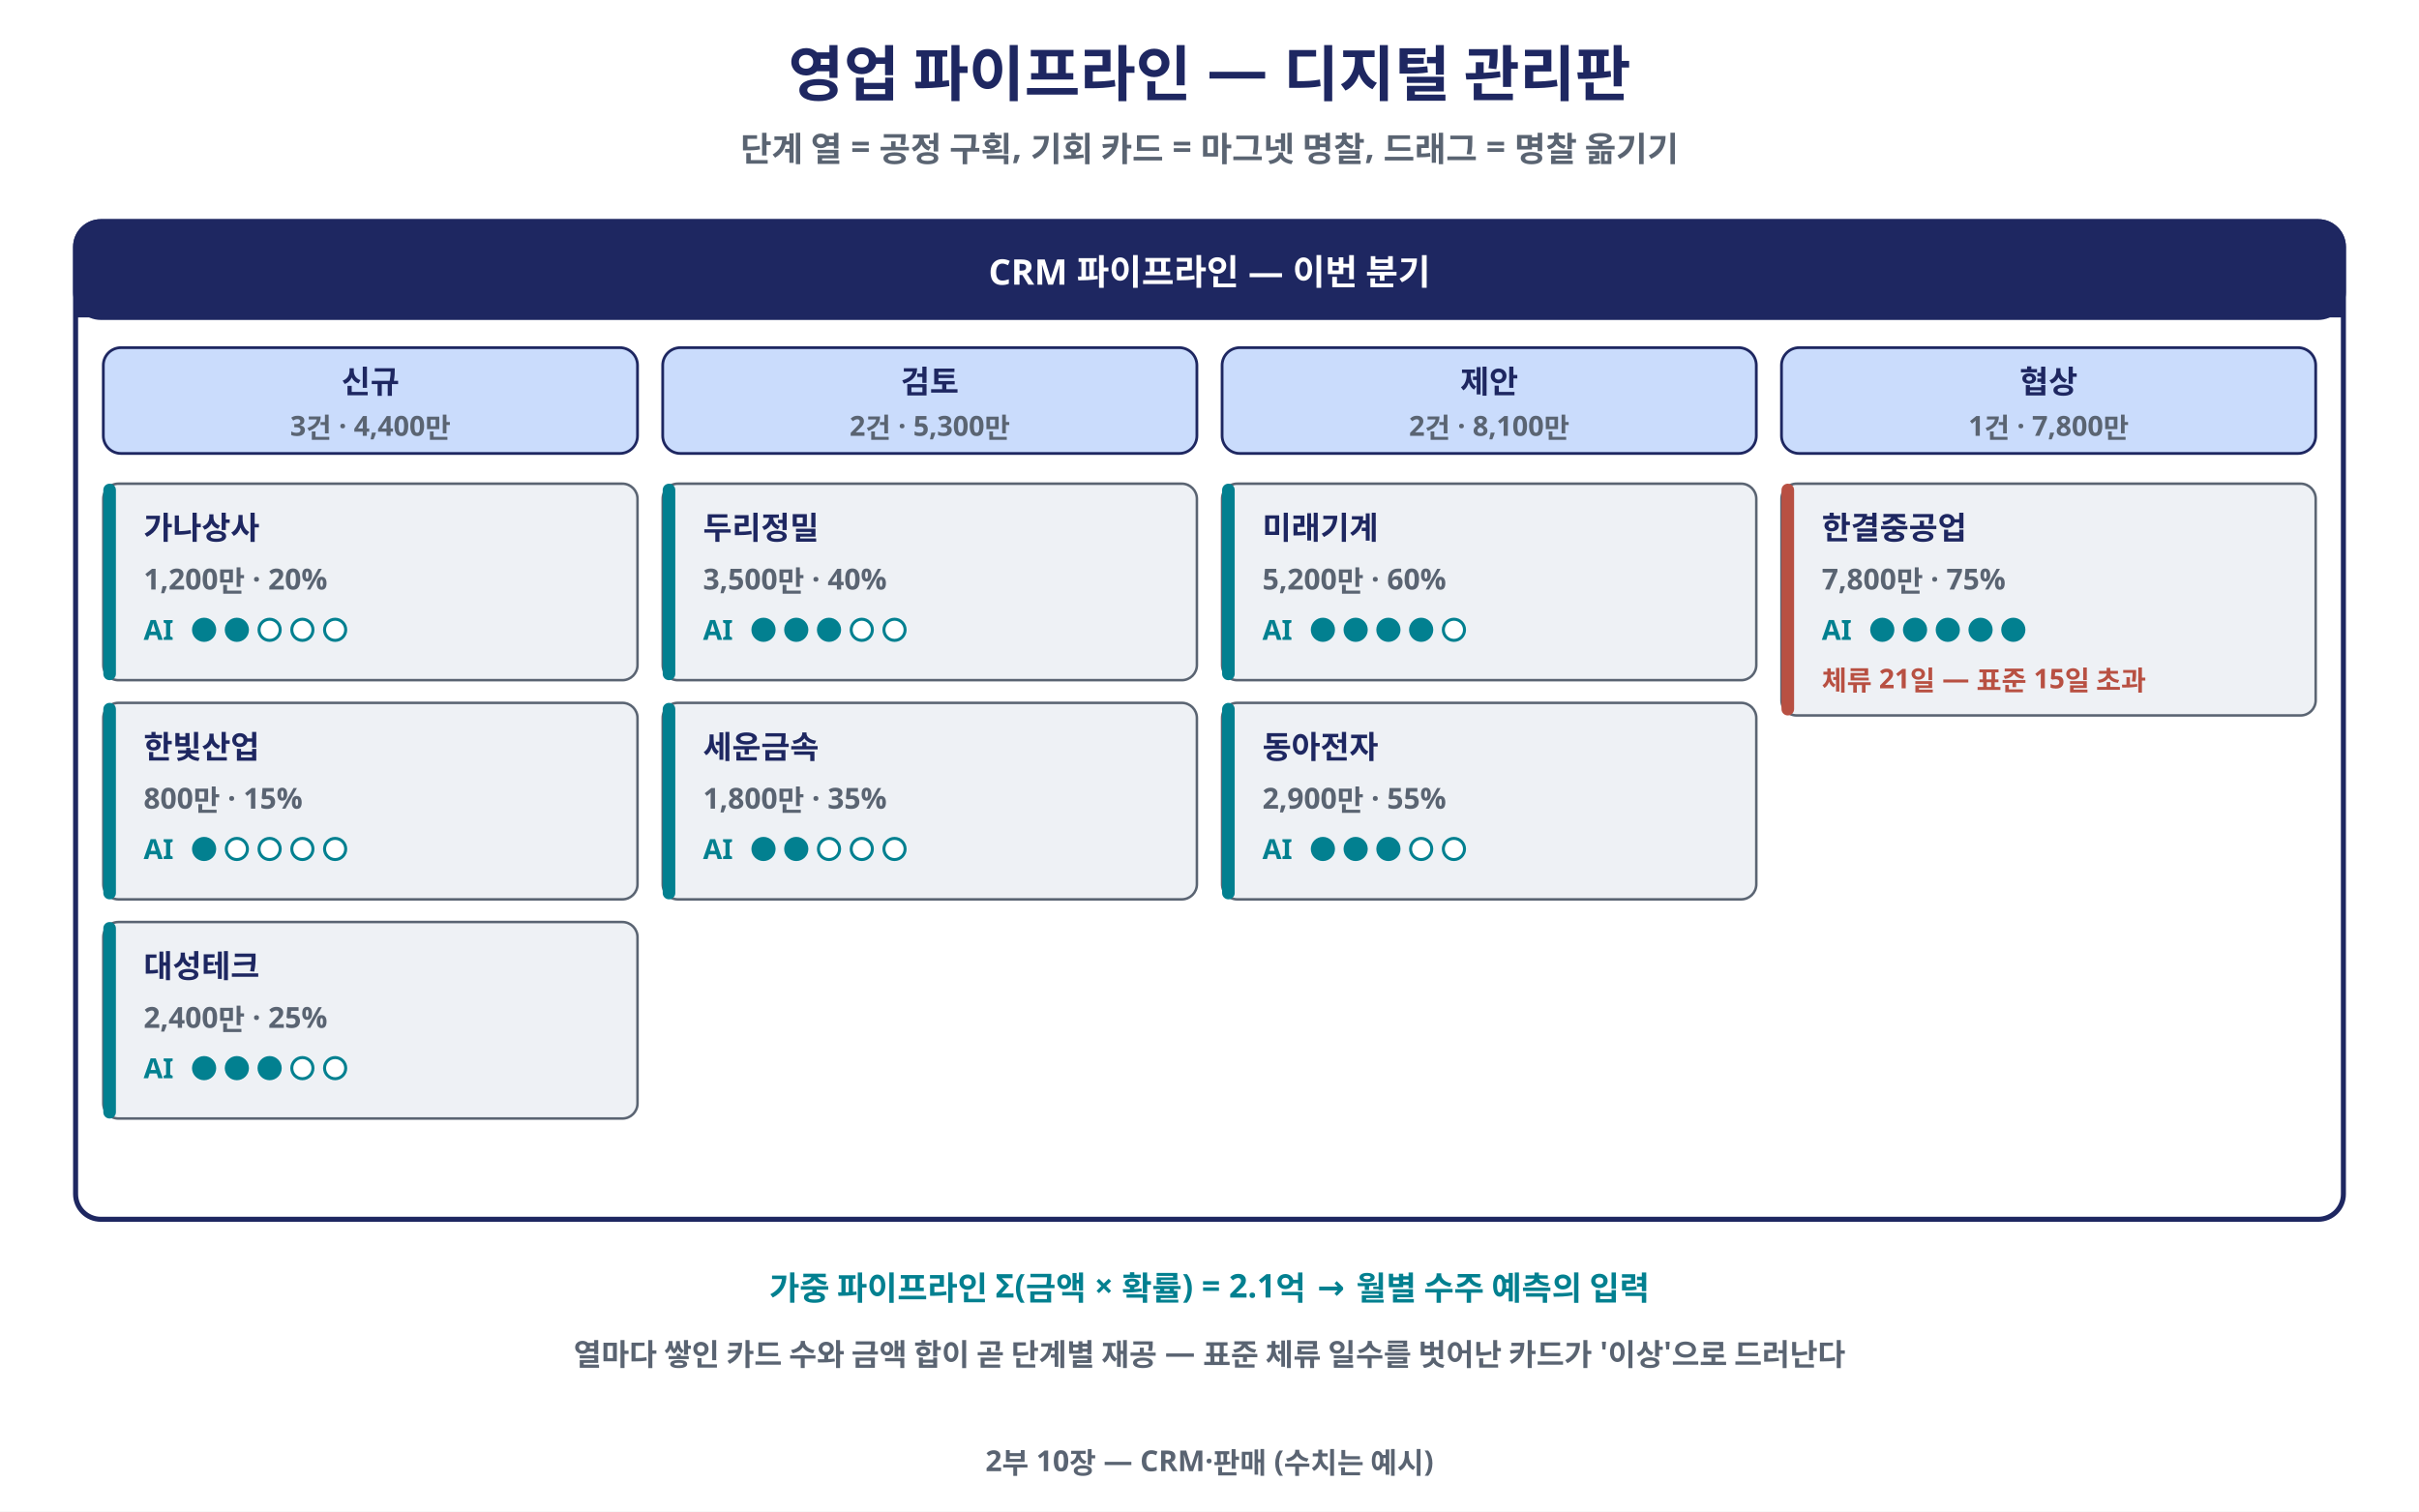
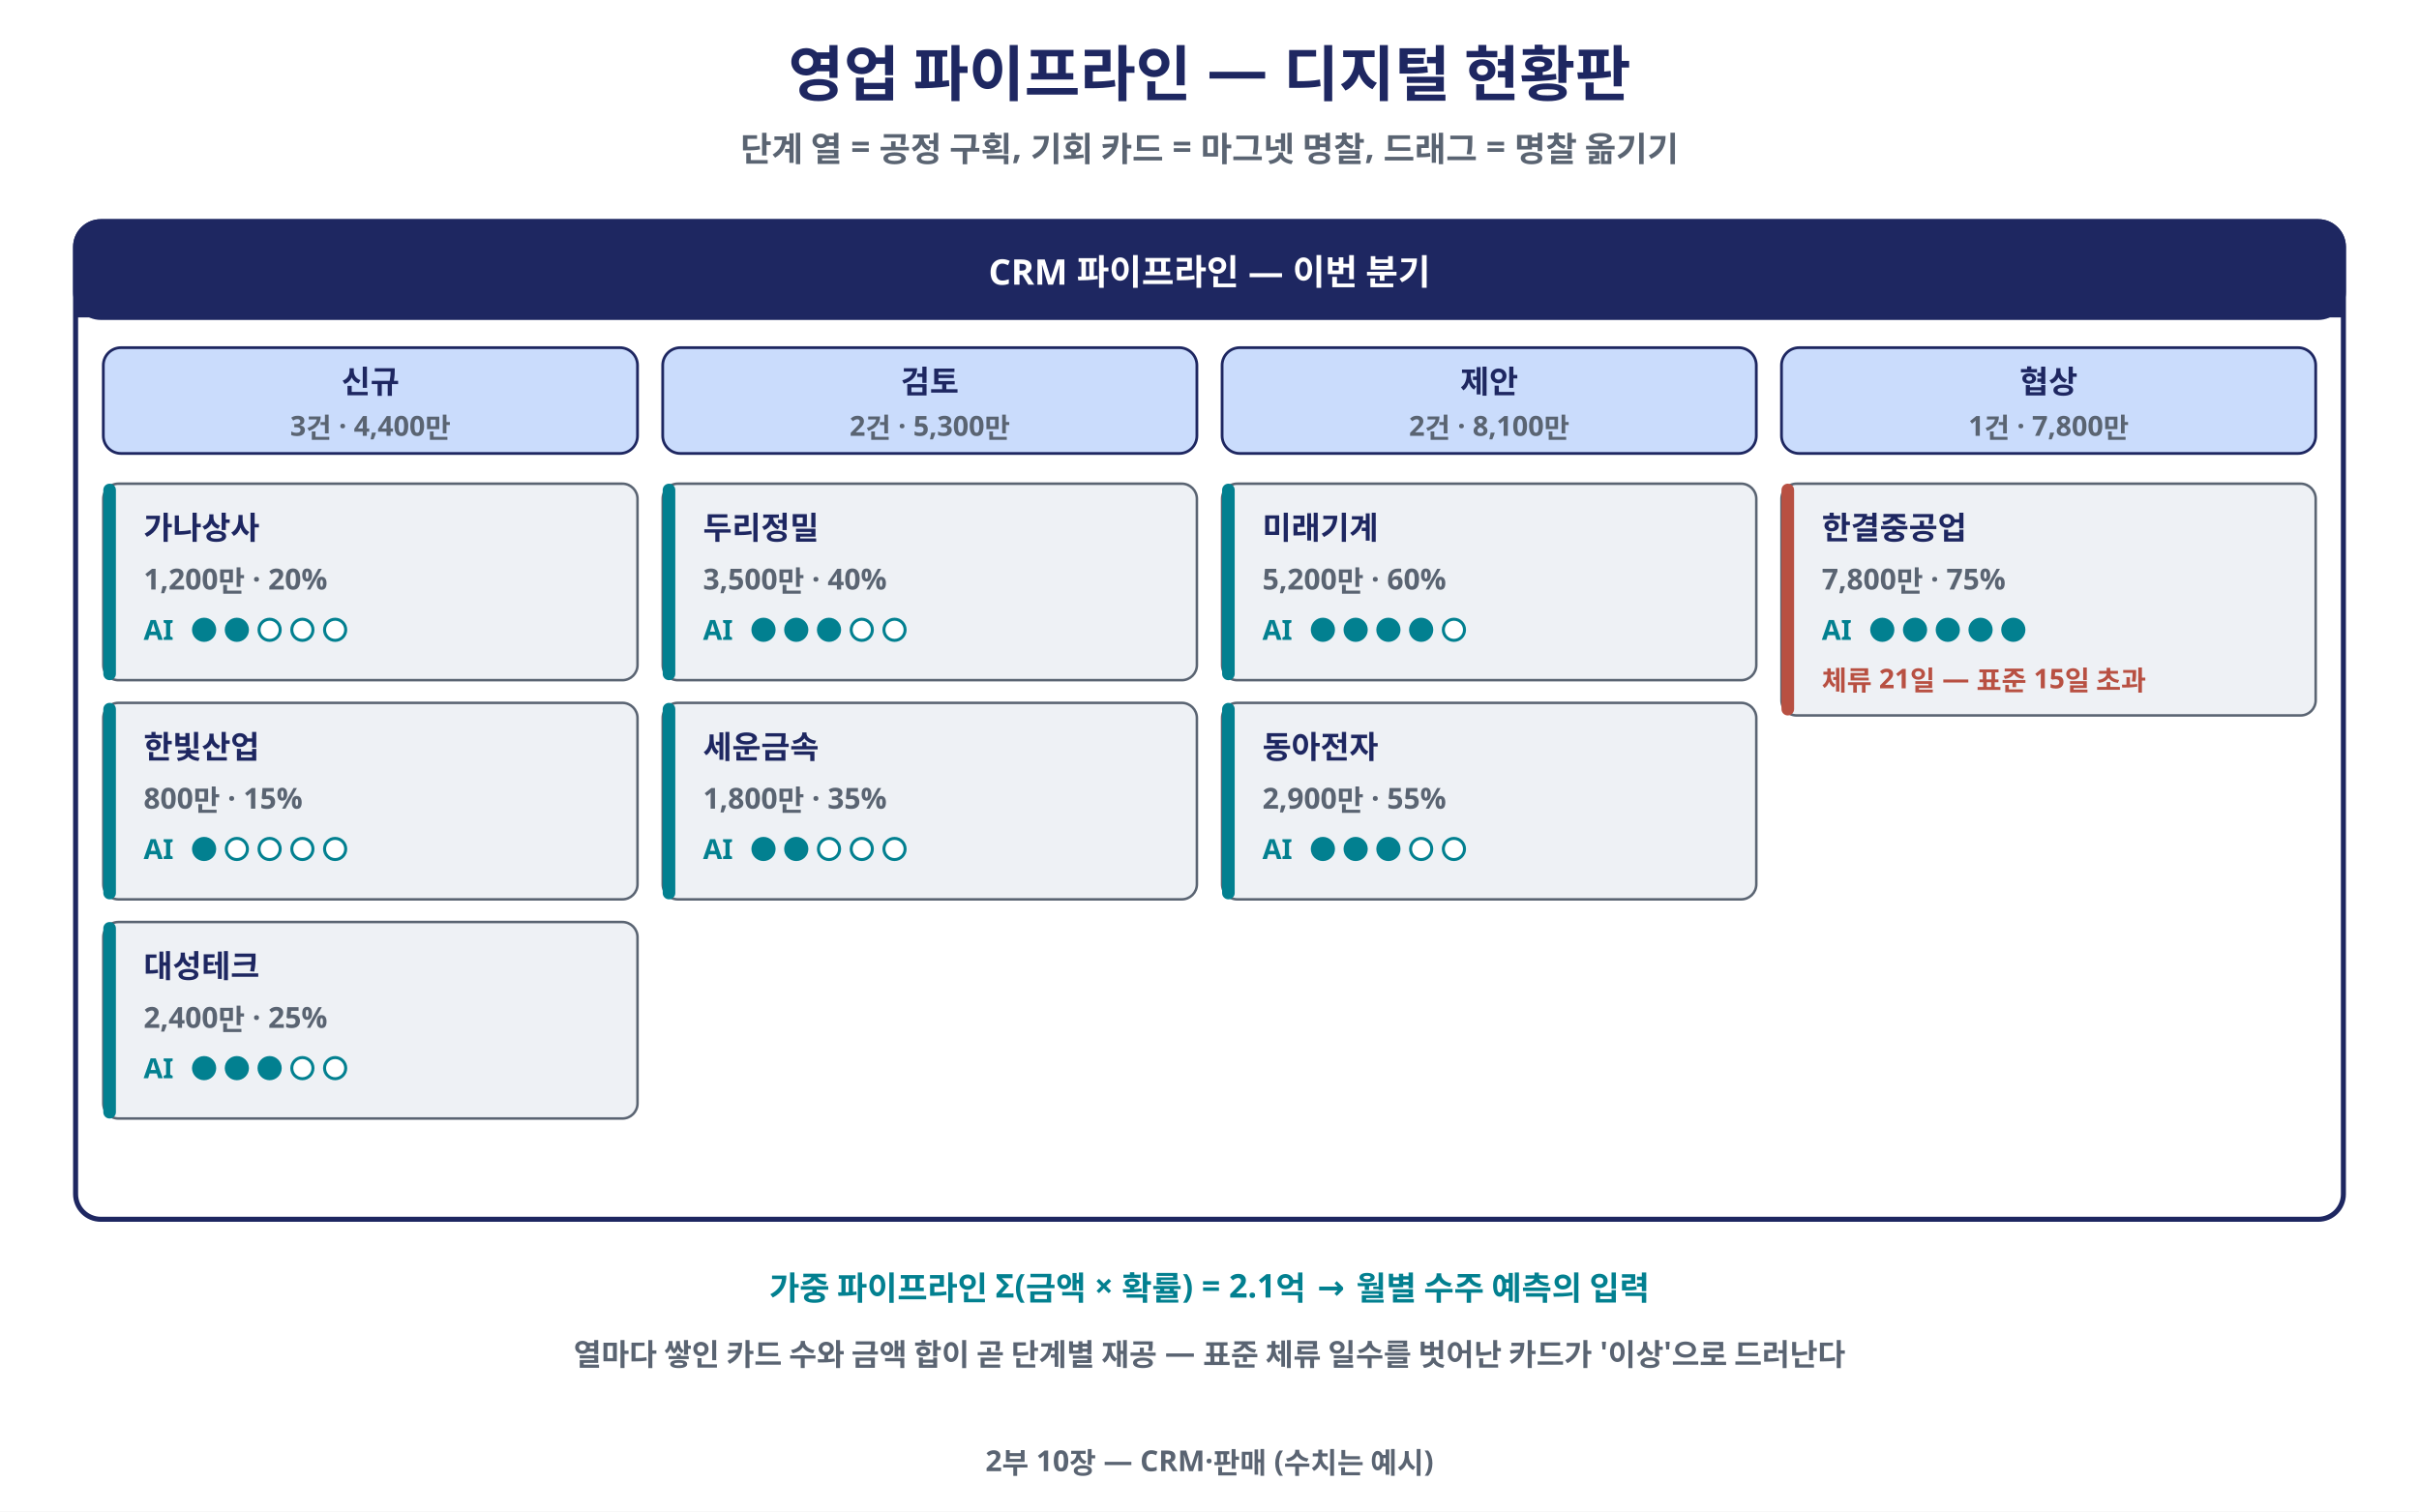
<svg xmlns="http://www.w3.org/2000/svg" width="960" height="600" viewBox="0 0 960 600">
  <rect width="960" height="600" fill="#FFFFFF" />
  <defs>
    <marker id="ah" markerWidth="10" markerHeight="8" refX="8" refY="4" orient="auto">
      <path d="M0,0 L9,4 L0,8 z" fill="#1E2761" />
    </marker>
    <marker id="ahT" markerWidth="10" markerHeight="8" refX="8" refY="4" orient="auto">
      <path d="M0,0 L9,4 L0,8 z" fill="#028090" />
    </marker>
    <marker id="ahA" markerWidth="10" markerHeight="8" refX="8" refY="4" orient="auto">
      <path d="M0,0 L9,4 L0,8 z" fill="#B85042" />
    </marker>
    <marker id="ahG" markerWidth="10" markerHeight="8" refX="8" refY="4" orient="auto">
      <path d="M0,0 L9,4 L0,8 z" fill="#5A6472" />
    </marker>
  </defs>
-   <text x="480.0" y="38" font-family="NanumGothic" font-size="24" font-weight="bold" fill="#1E2761" text-anchor="middle">영업 파이프라인 — 디지털 관리판</text>
+   <text x="480.0" y="38" font-family="NanumGothic" font-size="24" font-weight="bold" fill="#1E2761" text-anchor="middle">영업 파이프라인 — 디지털 현황판</text>
  <text x="480.0" y="64" font-family="NanumGothic" font-size="13.5" font-weight="bold" fill="#5A6472" text-anchor="middle">단계 열 = 공정 구획, 기회 카드 = 마그넷 명찰, 드래그 = 명찰 옮기기</text>
  <rect x="30" y="88" width="900" height="396" rx="10" fill="#FFFFFF" stroke="#1E2761" stroke-width="2" />
  <rect x="30" y="88" width="900" height="38" rx="10" fill="#1E2761" stroke="#1E2761" stroke-width="2" />
  <rect x="30" y="107" width="900" height="19" fill="#1E2761" />
  <text x="480.0" y="113" font-family="NanumGothic" font-size="14" font-weight="bold" fill="#FFFFFF" text-anchor="middle">CRM 파이프라인 — 이번 분기</text>
  <rect x="41.0" y="138" width="212" height="42" rx="7" fill="#CADCFC" stroke="#1E2761" stroke-width="1.1" />
  <text x="147.0" y="156" font-family="NanumGothic" font-size="12.5" font-weight="bold" fill="#1E2761" text-anchor="middle">신규</text>
  <text x="147.0" y="173" font-family="NanumGothic" font-size="11" font-weight="bold" fill="#5A6472" text-anchor="middle">3건 · 4,400만</text>
  <rect x="41.0" y="192" width="212" height="78" rx="6" fill="#EEF1F5" stroke="#5A6472" stroke-width="1" />
  <rect x="41.0" y="192" width="5" height="78" rx="2.5" fill="#028090" />
  <text x="57.0" y="214" font-family="NanumGothic" font-size="12.5" font-weight="bold" fill="#1E2761" text-anchor="start">가나상사</text>
  <text x="57.0" y="234" font-family="NanumGothic" font-size="11.5" font-weight="bold" fill="#5A6472" text-anchor="start">1,200만 · 20%</text>
  <text x="57.0" y="254" font-family="NanumGothic" font-size="11" font-weight="bold" fill="#028090" text-anchor="start">AI</text>
  <circle cx="81.0" cy="250" r="4.2" fill="#028090" stroke="#028090" stroke-width="1.2" />
  <circle cx="94.0" cy="250" r="4.2" fill="#028090" stroke="#028090" stroke-width="1.2" />
  <circle cx="107.0" cy="250" r="4.2" fill="#FFFFFF" stroke="#028090" stroke-width="1.2" />
  <circle cx="120.0" cy="250" r="4.2" fill="#FFFFFF" stroke="#028090" stroke-width="1.2" />
  <circle cx="133.0" cy="250" r="4.2" fill="#FFFFFF" stroke="#028090" stroke-width="1.2" />
  <rect x="41.0" y="279" width="212" height="78" rx="6" fill="#EEF1F5" stroke="#5A6472" stroke-width="1" />
  <rect x="41.0" y="279" width="5" height="78" rx="2.5" fill="#028090" />
  <text x="57.0" y="301" font-family="NanumGothic" font-size="12.5" font-weight="bold" fill="#1E2761" text-anchor="start">한빛산업</text>
  <text x="57.0" y="321" font-family="NanumGothic" font-size="11.5" font-weight="bold" fill="#5A6472" text-anchor="start">800만 · 15%</text>
  <text x="57.0" y="341" font-family="NanumGothic" font-size="11" font-weight="bold" fill="#028090" text-anchor="start">AI</text>
  <circle cx="81.0" cy="337" r="4.2" fill="#028090" stroke="#028090" stroke-width="1.2" />
  <circle cx="94.0" cy="337" r="4.2" fill="#FFFFFF" stroke="#028090" stroke-width="1.2" />
  <circle cx="107.0" cy="337" r="4.2" fill="#FFFFFF" stroke="#028090" stroke-width="1.2" />
  <circle cx="120.0" cy="337" r="4.2" fill="#FFFFFF" stroke="#028090" stroke-width="1.2" />
  <circle cx="133.0" cy="337" r="4.2" fill="#FFFFFF" stroke="#028090" stroke-width="1.2" />
  <rect x="41.0" y="366" width="212" height="78" rx="6" fill="#EEF1F5" stroke="#5A6472" stroke-width="1" />
  <rect x="41.0" y="366" width="5" height="78" rx="2.5" fill="#028090" />
  <text x="57.0" y="388" font-family="NanumGothic" font-size="12.5" font-weight="bold" fill="#1E2761" text-anchor="start">대성테크</text>
  <text x="57.0" y="408" font-family="NanumGothic" font-size="11.5" font-weight="bold" fill="#5A6472" text-anchor="start">2,400만 · 25%</text>
  <text x="57.0" y="428" font-family="NanumGothic" font-size="11" font-weight="bold" fill="#028090" text-anchor="start">AI</text>
  <circle cx="81.0" cy="424" r="4.2" fill="#028090" stroke="#028090" stroke-width="1.2" />
  <circle cx="94.0" cy="424" r="4.2" fill="#028090" stroke="#028090" stroke-width="1.2" />
  <circle cx="107.0" cy="424" r="4.2" fill="#028090" stroke="#028090" stroke-width="1.2" />
  <circle cx="120.0" cy="424" r="4.2" fill="#FFFFFF" stroke="#028090" stroke-width="1.2" />
  <circle cx="133.0" cy="424" r="4.2" fill="#FFFFFF" stroke="#028090" stroke-width="1.2" />
  <rect x="263.0" y="138" width="212" height="42" rx="7" fill="#CADCFC" stroke="#1E2761" stroke-width="1.1" />
  <text x="369.0" y="156" font-family="NanumGothic" font-size="12.5" font-weight="bold" fill="#1E2761" text-anchor="middle">검토</text>
  <text x="369.0" y="173" font-family="NanumGothic" font-size="11" font-weight="bold" fill="#5A6472" text-anchor="middle">2건 · 5,300만</text>
  <rect x="263.0" y="192" width="212" height="78" rx="6" fill="#EEF1F5" stroke="#5A6472" stroke-width="1" />
  <rect x="263.0" y="192" width="5" height="78" rx="2.5" fill="#028090" />
  <text x="279.0" y="214" font-family="NanumGothic" font-size="12.5" font-weight="bold" fill="#1E2761" text-anchor="start">두리정밀</text>
  <text x="279.0" y="234" font-family="NanumGothic" font-size="11.5" font-weight="bold" fill="#5A6472" text-anchor="start">3,500만 · 40%</text>
  <text x="279.0" y="254" font-family="NanumGothic" font-size="11" font-weight="bold" fill="#028090" text-anchor="start">AI</text>
  <circle cx="303.0" cy="250" r="4.2" fill="#028090" stroke="#028090" stroke-width="1.2" />
  <circle cx="316.0" cy="250" r="4.2" fill="#028090" stroke="#028090" stroke-width="1.2" />
  <circle cx="329.0" cy="250" r="4.2" fill="#028090" stroke="#028090" stroke-width="1.2" />
  <circle cx="342.0" cy="250" r="4.2" fill="#FFFFFF" stroke="#028090" stroke-width="1.2" />
  <circle cx="355.0" cy="250" r="4.2" fill="#FFFFFF" stroke="#028090" stroke-width="1.2" />
  <rect x="263.0" y="279" width="212" height="78" rx="6" fill="#EEF1F5" stroke="#5A6472" stroke-width="1" />
  <rect x="263.0" y="279" width="5" height="78" rx="2.5" fill="#028090" />
  <text x="279.0" y="301" font-family="NanumGothic" font-size="12.5" font-weight="bold" fill="#1E2761" text-anchor="start">세운금속</text>
  <text x="279.0" y="321" font-family="NanumGothic" font-size="11.5" font-weight="bold" fill="#5A6472" text-anchor="start">1,800만 · 35%</text>
  <text x="279.0" y="341" font-family="NanumGothic" font-size="11" font-weight="bold" fill="#028090" text-anchor="start">AI</text>
  <circle cx="303.0" cy="337" r="4.2" fill="#028090" stroke="#028090" stroke-width="1.2" />
  <circle cx="316.0" cy="337" r="4.2" fill="#028090" stroke="#028090" stroke-width="1.2" />
  <circle cx="329.0" cy="337" r="4.2" fill="#FFFFFF" stroke="#028090" stroke-width="1.2" />
  <circle cx="342.0" cy="337" r="4.2" fill="#FFFFFF" stroke="#028090" stroke-width="1.2" />
  <circle cx="355.0" cy="337" r="4.2" fill="#FFFFFF" stroke="#028090" stroke-width="1.2" />
  <rect x="485.0" y="138" width="212" height="42" rx="7" fill="#CADCFC" stroke="#1E2761" stroke-width="1.1" />
  <text x="591.0" y="156" font-family="NanumGothic" font-size="12.5" font-weight="bold" fill="#1E2761" text-anchor="middle">제안</text>
  <text x="591.0" y="173" font-family="NanumGothic" font-size="11" font-weight="bold" fill="#5A6472" text-anchor="middle">2건 · 8,100만</text>
  <rect x="485.0" y="192" width="212" height="78" rx="6" fill="#EEF1F5" stroke="#5A6472" stroke-width="1" />
  <rect x="485.0" y="192" width="5" height="78" rx="2.5" fill="#028090" />
  <text x="501.0" y="214" font-family="NanumGothic" font-size="12.5" font-weight="bold" fill="#1E2761" text-anchor="start">미래기계</text>
  <text x="501.0" y="234" font-family="NanumGothic" font-size="11.5" font-weight="bold" fill="#5A6472" text-anchor="start">5,200만 · 60%</text>
  <text x="501.0" y="254" font-family="NanumGothic" font-size="11" font-weight="bold" fill="#028090" text-anchor="start">AI</text>
  <circle cx="525.0" cy="250" r="4.2" fill="#028090" stroke="#028090" stroke-width="1.2" />
  <circle cx="538.0" cy="250" r="4.2" fill="#028090" stroke="#028090" stroke-width="1.2" />
  <circle cx="551.0" cy="250" r="4.2" fill="#028090" stroke="#028090" stroke-width="1.2" />
  <circle cx="564.0" cy="250" r="4.2" fill="#028090" stroke="#028090" stroke-width="1.2" />
  <circle cx="577.0" cy="250" r="4.2" fill="#FFFFFF" stroke="#028090" stroke-width="1.2" />
  <rect x="485.0" y="279" width="212" height="78" rx="6" fill="#EEF1F5" stroke="#5A6472" stroke-width="1" />
  <rect x="485.0" y="279" width="5" height="78" rx="2.5" fill="#028090" />
  <text x="501.0" y="301" font-family="NanumGothic" font-size="12.5" font-weight="bold" fill="#1E2761" text-anchor="start">동아전자</text>
  <text x="501.0" y="321" font-family="NanumGothic" font-size="11.5" font-weight="bold" fill="#5A6472" text-anchor="start">2,900만 · 55%</text>
  <text x="501.0" y="341" font-family="NanumGothic" font-size="11" font-weight="bold" fill="#028090" text-anchor="start">AI</text>
  <circle cx="525.0" cy="337" r="4.2" fill="#028090" stroke="#028090" stroke-width="1.2" />
  <circle cx="538.0" cy="337" r="4.2" fill="#028090" stroke="#028090" stroke-width="1.2" />
  <circle cx="551.0" cy="337" r="4.2" fill="#028090" stroke="#028090" stroke-width="1.2" />
  <circle cx="564.0" cy="337" r="4.2" fill="#FFFFFF" stroke="#028090" stroke-width="1.2" />
  <circle cx="577.0" cy="337" r="4.2" fill="#FFFFFF" stroke="#028090" stroke-width="1.2" />
  <rect x="707.0" y="138" width="212" height="42" rx="7" fill="#CADCFC" stroke="#1E2761" stroke-width="1.1" />
  <text x="813.0" y="156" font-family="NanumGothic" font-size="12.5" font-weight="bold" fill="#1E2761" text-anchor="middle">협상</text>
  <text x="813.0" y="173" font-family="NanumGothic" font-size="11" font-weight="bold" fill="#5A6472" text-anchor="middle">1건 · 7,800만</text>
  <rect x="707.0" y="192" width="212" height="92" rx="6" fill="#EEF1F5" stroke="#5A6472" stroke-width="1" />
  <rect x="707.0" y="192" width="5" height="92" rx="2.5" fill="#B85042" />
  <text x="723.0" y="214" font-family="NanumGothic" font-size="12.5" font-weight="bold" fill="#1E2761" text-anchor="start">한결중공업</text>
  <text x="723.0" y="234" font-family="NanumGothic" font-size="11.5" font-weight="bold" fill="#5A6472" text-anchor="start">7,800만 · 75%</text>
  <text x="723.0" y="254" font-family="NanumGothic" font-size="11" font-weight="bold" fill="#028090" text-anchor="start">AI</text>
  <circle cx="747.0" cy="250" r="4.2" fill="#028090" stroke="#028090" stroke-width="1.2" />
  <circle cx="760.0" cy="250" r="4.2" fill="#028090" stroke="#028090" stroke-width="1.2" />
  <circle cx="773.0" cy="250" r="4.2" fill="#028090" stroke="#028090" stroke-width="1.2" />
  <circle cx="786.0" cy="250" r="4.2" fill="#028090" stroke="#028090" stroke-width="1.2" />
  <circle cx="799.0" cy="250" r="4.2" fill="#028090" stroke="#028090" stroke-width="1.2" />
  <text x="723.0" y="274" font-family="NanumGothic" font-size="10.8" font-weight="bold" fill="#B85042" text-anchor="start">체류 21일 — 표준 15일 초과</text>
  <text x="480.0" y="516" font-family="NanumGothic" font-size="13" font-weight="bold" fill="#028090" text-anchor="middle">가중 파이프라인 Σ(금액 × 확률) = 2.1억 → 월별 수주 예측의 입력</text>
  <text x="480.0" y="542" font-family="NanumGothic" font-size="12" font-weight="bold" fill="#5A6472" text-anchor="middle">열마다 쌓인 카드 수와 금액 합이 곧 단계별 재공 — 표준 체류 일수를 벗어난 카드가 '이상'으로 드러난다</text>
  <text x="480.0" y="584" font-family="NanumGothic" font-size="11.5" font-weight="bold" fill="#5A6472" text-anchor="middle">2부 10장 — CRM·판매 (수치는 예시)</text>
</svg>
